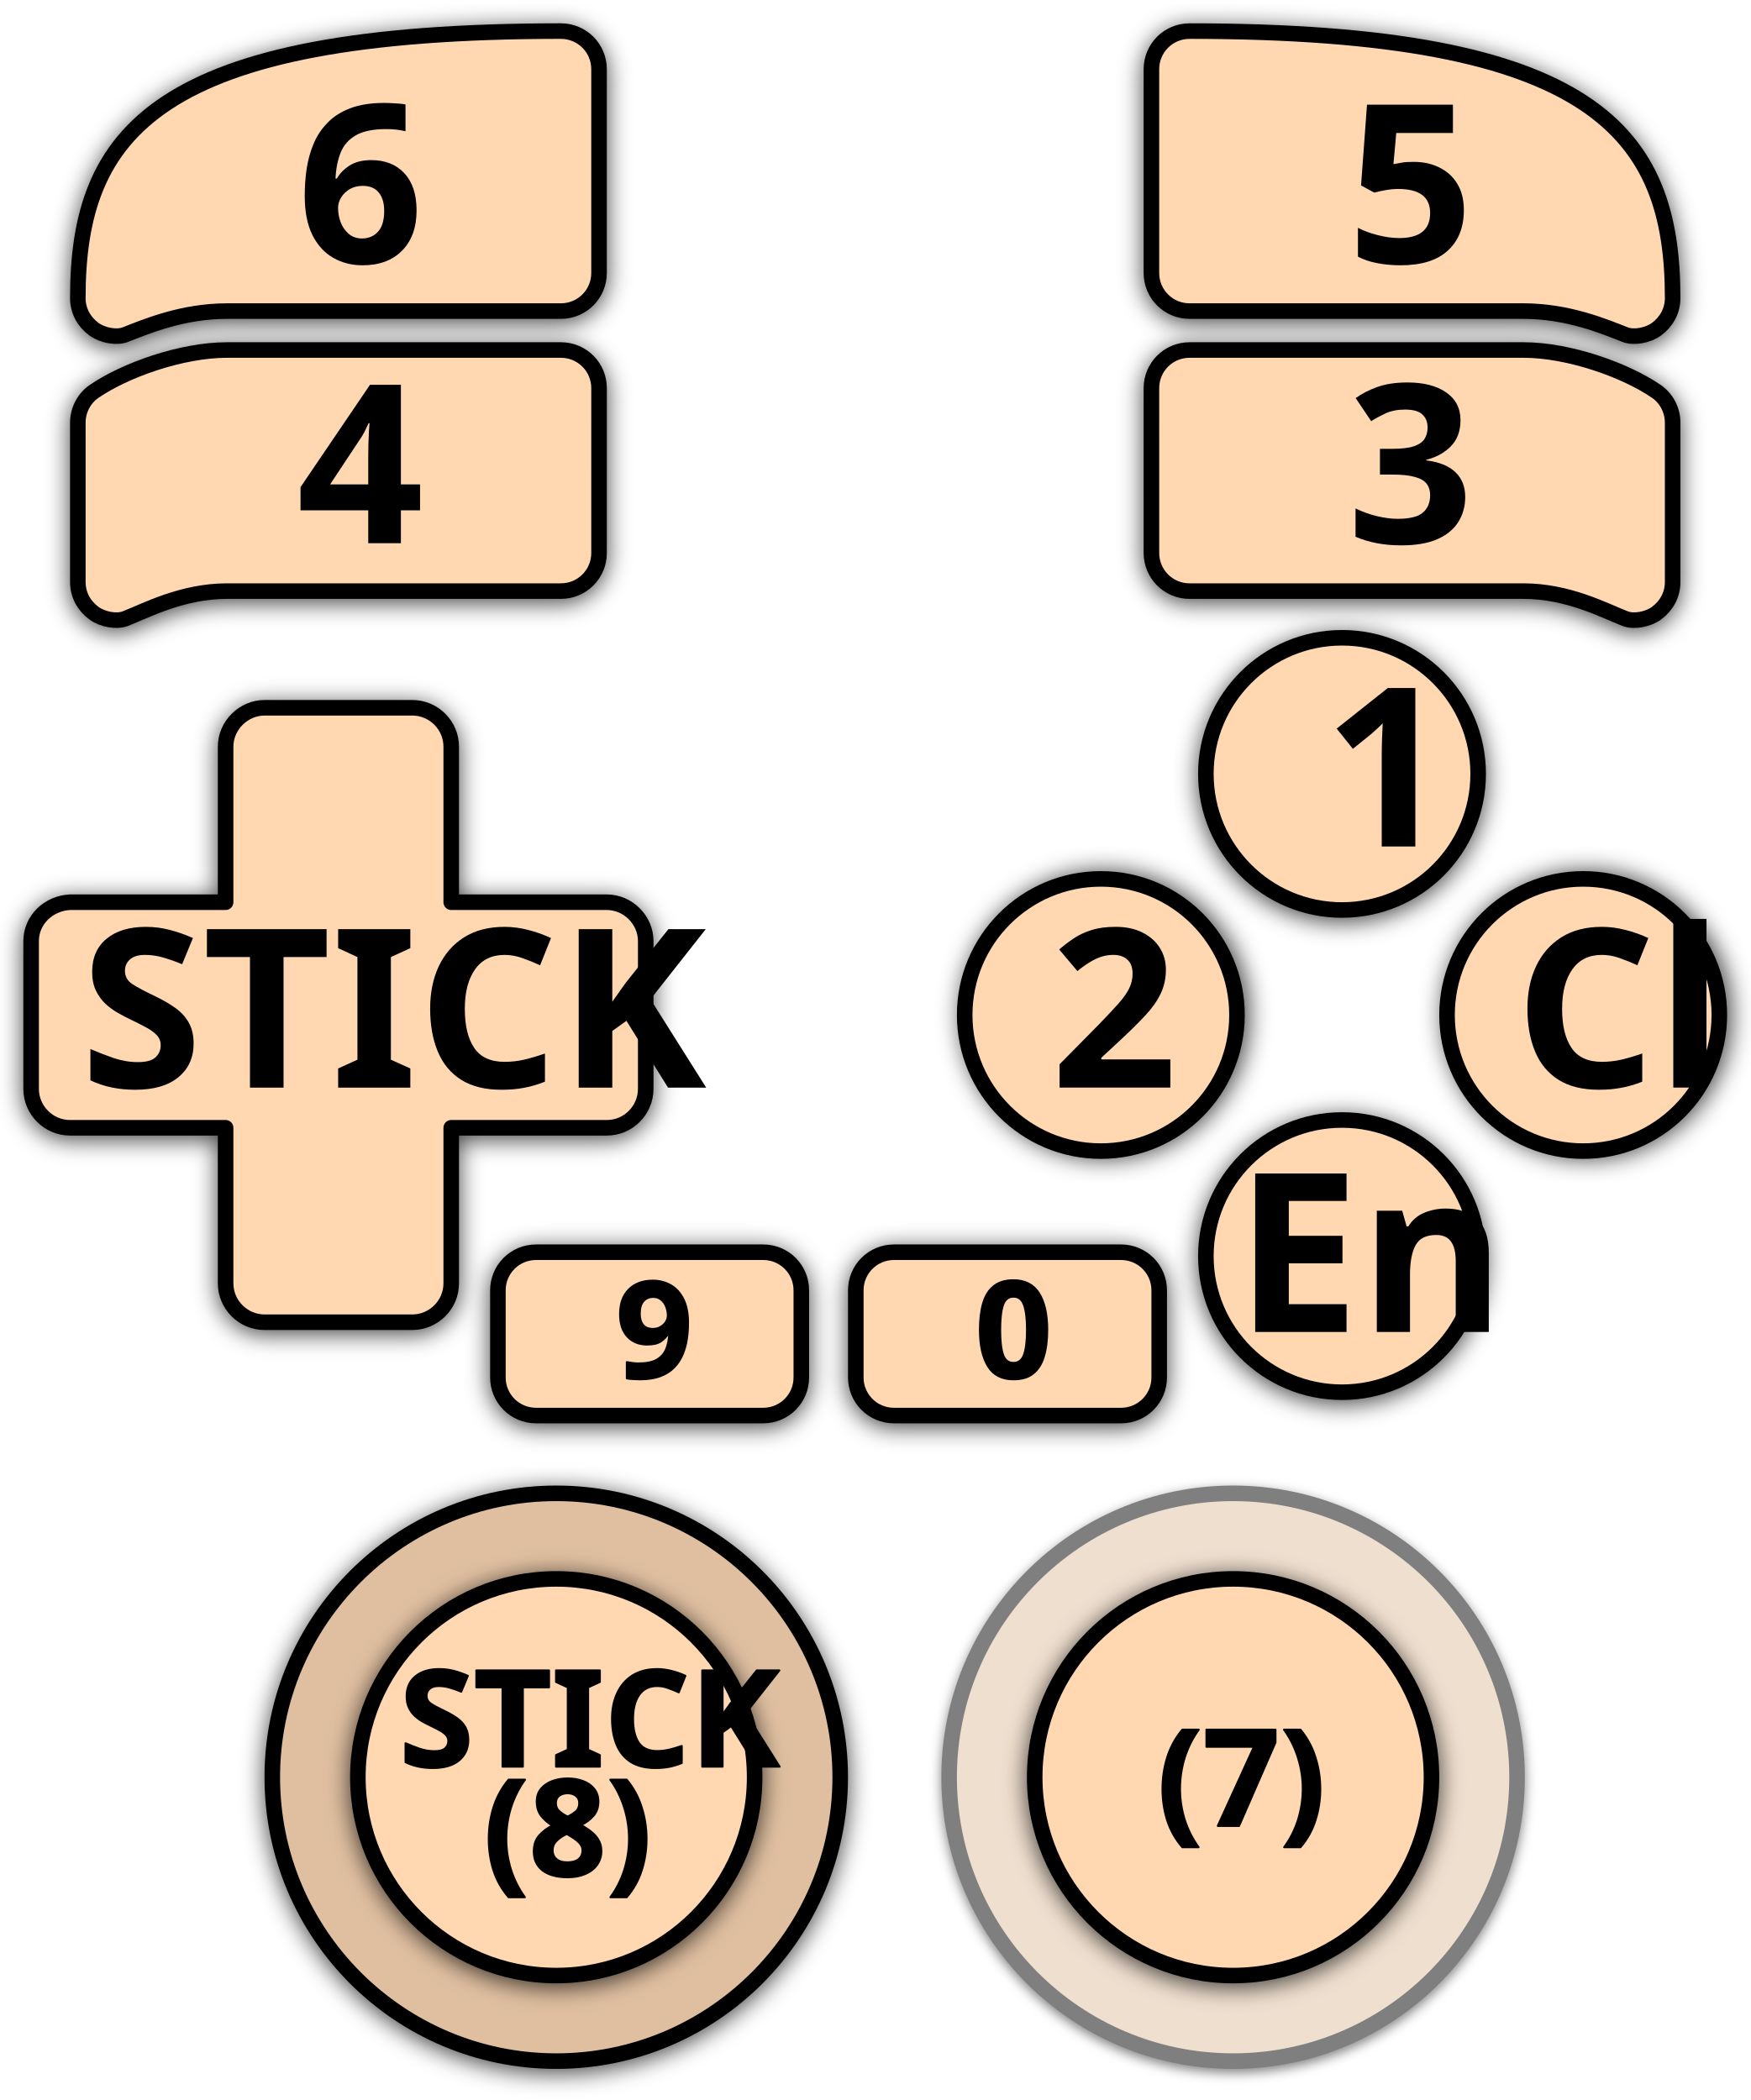
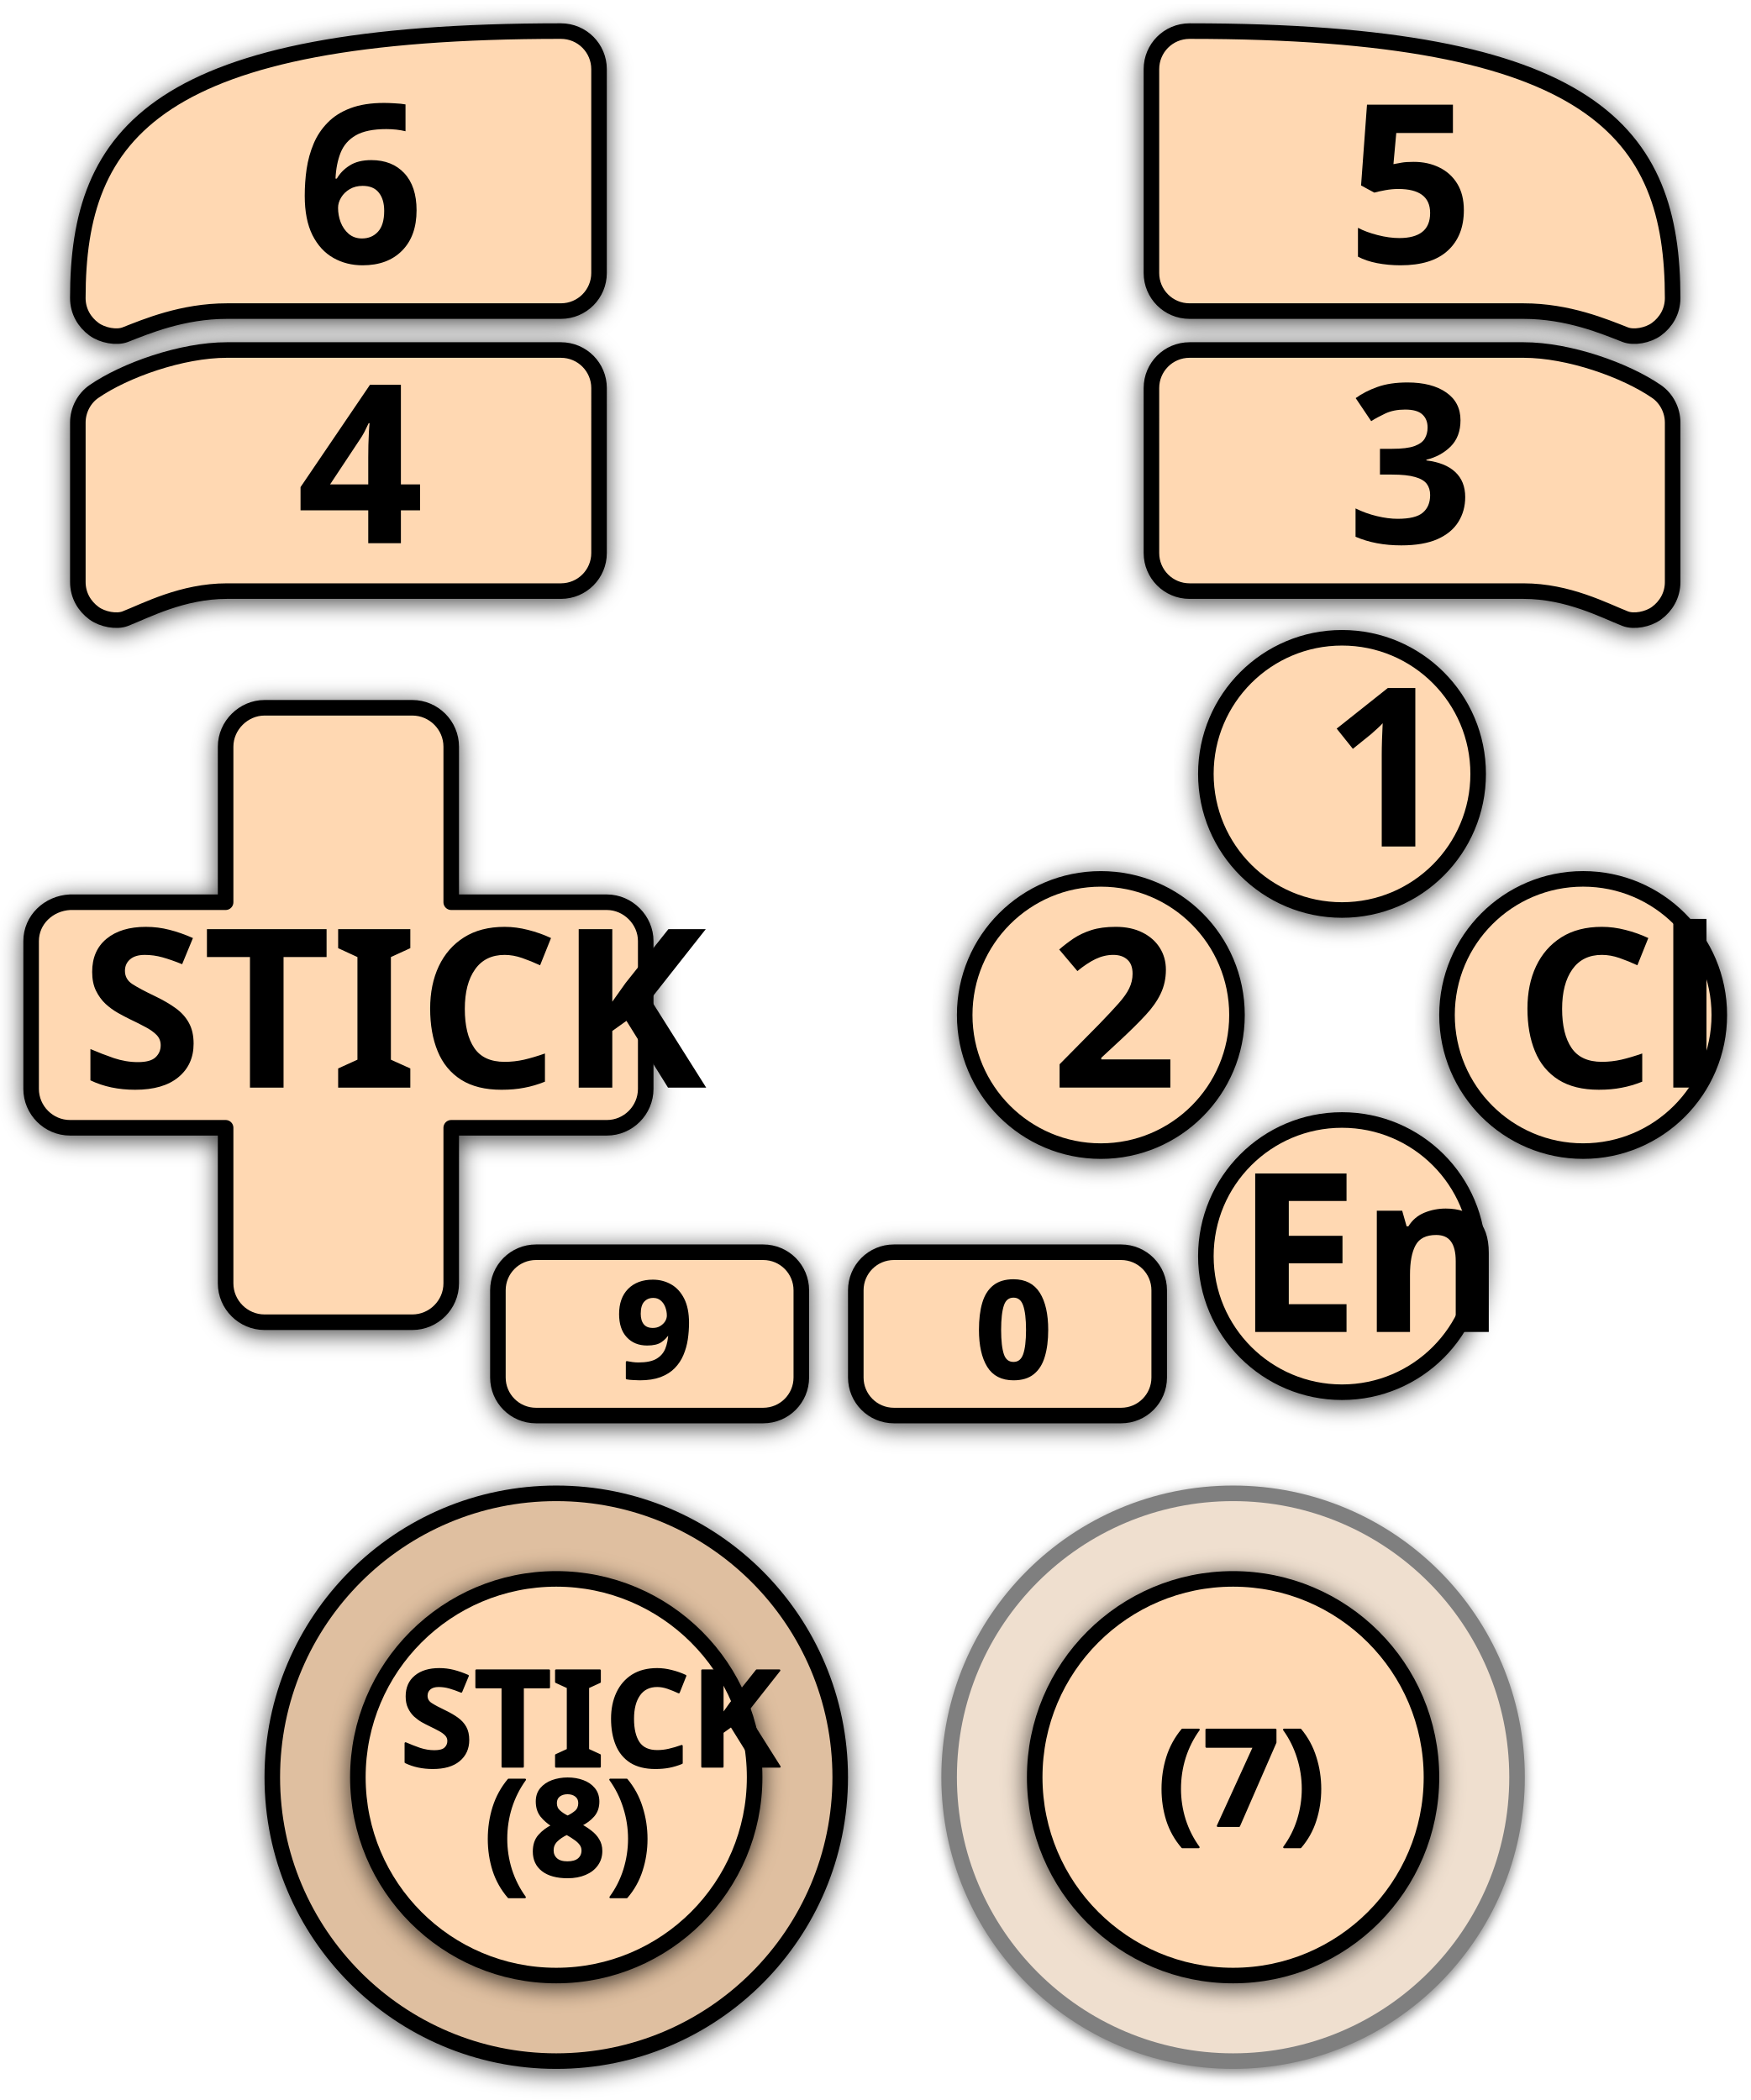
<svg xmlns="http://www.w3.org/2000/svg" version="1.1" id="Layer_3" x="0px" y="0px" viewBox="0 0 225 270" xml:space="preserve" width="225" height="270">
  <defs id="defs75">
    <rect x="41.228" y="199.808" width="55.255" height="51.834" id="rect369361" />
    <rect x="76.739" y="147.344" width="33.368" height="20.844" id="rect127464" />
    <rect x="128.25" y="105.787" width="33.96" height="33.738" id="rect83351" />
    <rect x="127.677" y="105.526" width="34.595" height="33.973" id="rect34999" />
    <rect x="161.554" y="139.782" width="33.152" height="33.894" id="rect24475" />
    <rect x="128.25" y="105.787" width="33.96" height="33.738" id="rect83351-3" />
    <rect x="128.25" y="105.787" width="33.96" height="33.738" id="rect83351-9" />
    <rect x="128.25" y="105.787" width="33.96" height="33.738" id="rect83351-5" />
    <rect x="76.739" y="147.344" width="32.548" height="20.781" id="rect127464-0" />
    <rect x="128.25" y="105.787" width="69.439" height="31.708" id="rect83351-4" />
    <rect x="128.25" y="105.787" width="33.96" height="33.738" id="rect83351-52" />
    <rect x="128.25" y="105.787" width="33.96" height="33.738" id="rect83351-52-6" />
    <rect x="128.25" y="105.787" width="33.96" height="33.738" id="rect83351-37" />
    <rect x="128.25" y="105.787" width="33.96" height="33.738" id="rect83351-3-9" />
    <rect x="128.25" y="105.787" width="33.96" height="33.738" id="rect83351-9-2" />
    <rect x="128.25" y="105.787" width="33.96" height="33.738" id="rect83351-5-7" />
    <rect x="76.739" y="147.344" width="33.368" height="20.844" id="rect127464-7" />
    <rect x="76.739" y="147.344" width="32.548" height="20.781" id="rect127464-0-5" />
    <rect x="128.25" y="105.787" width="69.439" height="31.708" id="rect83351-4-1" />
    <rect x="128.25" y="105.787" width="33.96" height="33.738" id="rect83351-52-67" />
    <rect x="128.25" y="105.787" width="33.96" height="33.738" id="rect83351-52-6-8" />
    <rect x="128.25" y="105.787" width="69.439" height="31.708" id="rect83351-4-1-4" />
    <rect x="128.25" y="105.787" width="69.439" height="31.708" id="rect83351-4-1-4-4" />
    <rect x="128.25" y="105.787" width="69.439" height="31.708" id="rect83351-4-1-4-9" />
    <rect x="128.25" y="105.787" width="69.439" height="31.708" id="rect83351-4-1-4-4-4" />
    <rect x="76.739" y="147.344" width="65.207" height="14.331" id="rect127464-7-2" />
    <rect x="76.739" y="147.344" width="65.207" height="14.331" id="rect127464-7-2-8" />
    <rect x="76.739" y="147.344" width="33.368" height="20.844" id="rect127464-7-5" />
    <rect x="76.739" y="147.344" width="65.207" height="14.331" id="rect127464-7-2-2" />
    <rect x="76.739" y="147.344" width="65.207" height="14.331" id="rect127464-7-2-8-1" />
    <rect x="76.739" y="147.344" width="32.548" height="20.781" id="rect127464-0-5-4" />
    <rect x="128.25" y="105.787" width="33.96" height="33.738" id="rect83351-37-3" />
    <rect x="128.25" y="105.787" width="33.96" height="33.738" id="rect83351-3-9-2" />
    <rect x="128.25" y="105.787" width="33.96" height="33.738" id="rect83351-9-2-3" />
    <rect x="128.25" y="105.787" width="33.96" height="33.738" id="rect83351-5-7-8" />
    <rect x="128.25" y="105.787" width="69.439" height="31.708" id="rect83351-4-1-1" />
    <rect x="128.25" y="105.787" width="69.439" height="31.708" id="rect83351-4-1-4-8" />
    <rect x="128.25" y="105.787" width="69.439" height="31.708" id="rect83351-4-1-4-9-1" />
    <rect x="128.25" y="105.787" width="33.96" height="33.738" id="rect83351-52-67-5" />
    <rect x="128.25" y="105.787" width="33.96" height="33.738" id="rect83351-52-6-8-9" />
    <rect x="128.25" y="105.787" width="69.439" height="31.708" id="rect83351-4-1-4-4-2" />
    <rect x="128.25" y="105.787" width="69.439" height="31.708" id="rect83351-4-1-4-4-4-7" />
    <rect x="128.25" y="105.787" width="69.439" height="31.708" id="rect83351-4-1-4-9-2" />
    <rect x="128.25" y="105.787" width="54.922" height="28.684" id="rect83351-4-1-4-6" />
    <rect x="128.25" y="105.787" width="54.922" height="28.684" id="rect83351-4-1-4-6-6" />
    <rect x="128.25" y="105.787" width="54.922" height="28.684" id="rect83351-4-1-4-6-6-5" />
    <rect x="128.25" y="105.787" width="54.922" height="28.684" id="rect83351-4-1-4-6-5" />
    <rect x="128.25" y="105.787" width="28.869" height="28.839" id="rect83351-4-1-4-6-9" />
    <rect x="128.25" y="105.787" width="28.869" height="28.839" id="rect83351-4-1-4-6-9-7" />
    <rect x="128.25" y="105.787" width="28.869" height="28.839" id="rect83351-4-1-4-6-9-0" />
    <rect x="128.25" y="105.787" width="28.869" height="28.839" id="rect83351-4-1-4-6-9-0-2" />
    <rect x="128.25" y="105.787" width="54.922" height="28.684" id="rect83351-4-1-4-6-5-7" />
    <rect x="128.25" y="105.787" width="54.922" height="28.684" id="rect83351-4-1-4-6-5-72" />
    <rect x="128.25" y="105.787" width="54.922" height="28.684" id="rect83351-4-1-4-6-5-72-2" />
    <rect x="128.25" y="105.787" width="30.806" height="28.718" id="rect83351-4-1-4-6-5-7-5" />
    <rect x="128.25" y="105.787" width="30.806" height="28.718" id="rect83351-4-1-4-6-5-7-5-2" />
    <rect x="128.25" y="105.787" width="30.806" height="28.718" id="rect83351-4-1-4-6-5-7-5-26" />
    <rect x="128.25" y="105.787" width="30.806" height="28.718" id="rect83351-4-1-4-6-5-7-5-4" />
    <rect x="76.739" y="147.344" width="33.368" height="20.844" id="rect127464-7-4" />
    <rect x="76.739" y="147.344" width="33.368" height="19.215" id="rect127464-7-4-8" />
    <rect x="76.739" y="147.344" width="44.004" height="35.334" id="rect127464-7-4-8-8" />
    <rect x="76.739" y="147.344" width="44.004" height="35.334" id="rect127464-7-4-8-8-8" />
    <rect x="41.228" y="199.808" width="55.255" height="51.834" id="rect369361-1" />
    <rect x="41.228" y="199.808" width="86.232" height="35.141" id="rect369361-0" />
    <rect x="128.25" y="105.787" width="81.862" height="29.811" id="rect83351-4-1-4-6-5-7-5-2-1" />
    <rect x="128.25" y="105.787" width="54.922" height="28.684" id="rect83351-4-1-4-6-5-72-2-6" />
    <rect x="128.25" y="105.787" width="54.922" height="28.684" id="rect83351-4-1-4-6-5-72-2-6-6" />
    <rect x="128.25" y="105.787" width="54.922" height="28.684" id="rect83351-4-1-4-6-5-72-2-6-6-8" />
    <rect x="128.25" y="105.787" width="77.274" height="28.684" id="rect83351-4-1-4-6-5-72-2-6-6-0" />
    <rect x="128.25" y="105.787" width="33.275" height="27.809" id="rect83351-4-1-4-6-5-72-2-6-6-5" />
    <rect x="128.25" y="105.787" width="33.275" height="27.809" id="rect83351-4-1-4-6-5-72-2-6-6-5-7" />
    <rect x="128.25" y="105.787" width="33.275" height="27.809" id="rect83351-4-1-4-6-5-72-2-6-6-5-7-2" />
    <rect x="128.25" y="105.787" width="33.275" height="27.809" id="rect83351-4-1-4-6-5-72-2-6-6-5-7-5" />
    <rect x="128.25" y="105.787" width="43.668" height="19.897" id="rect83351-4-1-4-6-5-72-2-6-6-0-4" />
    <rect x="128.25" y="105.787" width="77.274" height="28.684" id="rect83351-4-1-4-6-5-72-2-6-6-0-4-6" />
    <rect x="128.25" y="105.787" width="77.274" height="28.684" id="rect83351-4-1-4-6-5-72-2-6-6-0-4-0" />
    <rect x="128.25" y="105.787" width="61.396" height="39.166" id="rect83351-4-1-4-6-5-72-2-6-6-0-4-67" />
    <rect x="128.25" y="105.787" width="43.668" height="19.897" id="rect83351-4-1-4-6-5-72-2-6-6-0-4-3" />
    <rect x="128.25" y="105.787" width="61.396" height="39.166" id="rect83351-4-1-4-6-5-72-2-6-6-0-4-67-2" />
    <filter style="color-interpolation-filters:sRGB;" id="filter108623" x="-0.118" y="-0.219" width="1.236" height="1.462">
      <feFlood flood-opacity="0.75" flood-color="rgb(0,0,0)" result="flood" id="feFlood108613" />
      <feComposite in="flood" in2="SourceGraphic" operator="in" result="composite1" id="feComposite108615" />
      <feGaussianBlur in="composite1" stdDeviation="1.5" result="blur" id="feGaussianBlur108617" />
      <feOffset dx="0" dy="0.5" result="offset" id="feOffset108619" />
      <feComposite in="SourceGraphic" in2="offset" operator="over" result="composite2" id="feComposite108621" />
    </filter>
    <filter style="color-interpolation-filters:sRGB;" id="filter108915" x="-0.038" y="-0.038" width="1.077" height="1.084">
      <feFlood flood-opacity="1" flood-color="rgb(0,0,0)" result="flood" id="feFlood108905" />
      <feComposite in="flood" in2="SourceGraphic" operator="in" result="composite1" id="feComposite108907" />
      <feGaussianBlur in="composite1" stdDeviation="0.75" result="blur" id="feGaussianBlur108909" />
      <feOffset dx="0" dy="0.5" result="offset" id="feOffset108911" />
      <feComposite in="SourceGraphic" in2="offset" operator="over" result="composite2" id="feComposite108913" />
    </filter>
    <rect x="128.25" y="105.787" width="61.396" height="39.166" id="rect83351-4-1-4-6-5-72-2-6-6-0-4-67-0" />
    <rect x="128.25" y="105.787" width="61.396" height="39.166" id="rect83351-4-1-4-6-5-72-2-6-6-0-4-67-1" />
    <rect x="128.25" y="105.787" width="61.396" height="39.166" id="rect83351-4-1-4-6-5-72-2-6-6-0-4-67-1-0" />
    <rect x="128.25" y="105.787" width="33.275" height="27.809" id="rect83351-4-1-4-6-5-72-2-6-6-5-7-2-5" />
  </defs>
  <g id="layer2" style="display:none">
    <rect style="display:inline;fill:#000000;fill-opacity:0.25;stroke-width:10.783;stroke-linecap:round;stroke-linejoin:round" id="rect937" width="223" height="278" x="1" y="1" rx="6.977" ry="6.969" />
  </g>
  <g id="layer1">
    <g id="layer8" style="display:inline">
      <path style="display:inline;fill:#ffd8b2;fill-opacity:1;stroke:#000000;stroke-width:2;stroke-linecap:round;stroke-linejoin:round;stroke-miterlimit:4;stroke-dasharray:none;stroke-opacity:1;paint-order:normal;filter:url(#filter108623)" d="M 103,177.112 C 103,179.778 100.843,182 98.091,182 H 68.909 C 66.157,182 64,179.778 64,177.112 v -11.223 c 0,-2.666 2.157,-4.888 4.909,-4.888 H 98.091 c 2.752,0 4.909,2.222 4.909,4.888 z" id="path23-1-9" />
      <path style="display:inline;fill:#ffd8b2;fill-opacity:1;stroke:#000000;stroke-width:2;stroke-linecap:round;stroke-linejoin:round;stroke-miterlimit:4;stroke-dasharray:none;stroke-opacity:1;paint-order:normal;filter:url(#filter108623)" d="m 149.003,177.112 c 0,2.666 -2.157,4.888 -4.909,4.888 h -29.182 c -2.752,0 -4.909,-2.222 -4.909,-4.888 v -11.223 c 0,-2.666 2.157,-4.888 4.909,-4.888 h 29.182 c 2.752,0 4.909,2.222 4.909,4.888 z" id="path23-1-9-2" />
      <text xml:space="preserve" id="text83349-9-6-1-07-17-3-8-9-5-9-23-1" style="font-style:normal;font-variant:normal;font-weight:bold;font-stretch:normal;font-size:15.619px;line-height:0.81;font-family:'Entangled Plain BRK';-inkscape-font-specification:'Entangled Plain BRK Bold';font-variant-ligatures:normal;font-variant-position:normal;font-variant-caps:normal;font-variant-numeric:normal;font-variant-alternates:normal;font-variant-east-asian:normal;text-indent:0;text-align:center;text-decoration-line:none;text-decoration-style:solid;text-decoration-color:#000000;letter-spacing:0px;word-spacing:0px;text-transform:none;writing-mode:lr-tb;direction:ltr;text-orientation:mixed;dominant-baseline:auto;baseline-shift:baseline;white-space:pre;shape-inside:url(#rect83351-4-1-4-6-5-72-2-6-6-0-4-67-1);shape-padding:0;shape-margin:0;inline-size:0;display:inline;fill:#000000;fill-opacity:1;stroke:#000000;stroke-width:0.225;stroke-linecap:round;stroke-linejoin:round;stroke-miterlimit:4;stroke-dasharray:none;stroke-dashoffset:0;stroke-opacity:1;paint-order:stroke fill markers;stop-color:#000000" x="7.898" y="0" transform="matrix(1.109734,0,0,1.109734,-93.0733,47.55756)">
-         <tspan x="155.191" y="116.799" id="tspan1314">9</tspan>
+         <tspan x="155.191" y="116.799" id="tspan1141">9</tspan>
      </text>
      <text xml:space="preserve" id="text83349-9-6-1-07-17-3-8-9-5-9-23-1-2" style="font-style:normal;font-variant:normal;font-weight:bold;font-stretch:normal;font-size:15.619px;line-height:0.81;font-family:'Entangled Plain BRK';-inkscape-font-specification:'Entangled Plain BRK Bold';font-variant-ligatures:normal;font-variant-position:normal;font-variant-caps:normal;font-variant-numeric:normal;font-variant-alternates:normal;font-variant-east-asian:normal;text-indent:0;text-align:center;text-decoration-line:none;text-decoration-style:solid;text-decoration-color:#000000;letter-spacing:0px;word-spacing:0px;text-transform:none;writing-mode:lr-tb;direction:ltr;text-orientation:mixed;dominant-baseline:auto;baseline-shift:baseline;white-space:pre;shape-inside:url(#rect83351-4-1-4-6-5-72-2-6-6-0-4-67-1-0);shape-padding:0;shape-margin:0;inline-size:0;display:inline;fill:#000000;fill-opacity:1;stroke:#000000;stroke-width:0.225;stroke-linecap:round;stroke-linejoin:round;stroke-miterlimit:4;stroke-dasharray:none;stroke-dashoffset:0;stroke-opacity:1;paint-order:stroke fill markers;stop-color:#000000" x="7.898" y="0" transform="matrix(1.109734,0,0,1.109734,-46.8865,47.55756)">
-         <tspan x="155.191" y="116.799" id="tspan1316">0</tspan>
+         <tspan x="155.191" y="116.799" id="tspan1143">0</tspan>
      </text>
    </g>
    <g id="layer7" style="display:inline">
+       <circle style="display:inline;fill:#ffd8b2;fill-opacity:1;stroke:#000000;stroke-width:2;stroke-linecap:round;stroke-linejoin:round;stroke-miterlimit:4;stroke-dasharray:none;stroke-opacity:1;paint-order:normal;filter:url(#filter108623)" id="path218689-9-3" cx="141.501" cy="130.5" r="17.5" />
+       <circle style="display:inline;fill:#ffd8b2;fill-opacity:1;stroke:#000000;stroke-width:2;stroke-linecap:round;stroke-linejoin:round;stroke-miterlimit:4;stroke-dasharray:none;stroke-opacity:1;paint-order:normal;filter:url(#filter108623)" id="path218689-9-6" cx="203.498" cy="130.498" r="17.5" />
      <circle style="fill:#ffd8b2;fill-opacity:1;stroke:#000000;stroke-width:2;stroke-linecap:round;stroke-linejoin:round;stroke-miterlimit:4;stroke-dasharray:none;stroke-opacity:1;paint-order:normal;filter:url(#filter108623)" id="path218689" cx="172.501" cy="99.5" r="17.5" />
      <circle style="display:inline;fill:#ffd8b2;fill-opacity:1;stroke:#000000;stroke-width:2;stroke-linecap:round;stroke-linejoin:round;stroke-miterlimit:4;stroke-dasharray:none;stroke-opacity:1;paint-order:normal;filter:url(#filter108623)" id="path218689-0" cx="172.501" cy="161.5" r="17.5" />
-       <circle style="display:inline;fill:#ffd8b2;fill-opacity:1;stroke:#000000;stroke-width:2;stroke-linecap:round;stroke-linejoin:round;stroke-miterlimit:4;stroke-dasharray:none;stroke-opacity:1;paint-order:normal;filter:url(#filter108623)" id="path218689-9" cx="-130.5" cy="141.501" transform="rotate(-90)" r="17.5" />
-       <circle style="display:inline;fill:#ffd8b2;fill-opacity:1;stroke:#000000;stroke-width:2;stroke-linecap:round;stroke-linejoin:round;stroke-miterlimit:4;stroke-dasharray:none;stroke-opacity:1;paint-order:normal;filter:url(#filter108623)" id="path218689-0-6" cx="-130.5" cy="203.501" r="17.5" transform="rotate(-90)" />
      <text xml:space="preserve" id="text83349-9-6-1-07-17-3-8-9-8" style="font-style:normal;font-variant:normal;font-weight:bold;font-stretch:normal;font-size:25.712px;line-height:1;font-family:'Entangled Plain BRK';-inkscape-font-specification:'Entangled Plain BRK Bold';font-variant-ligatures:normal;font-variant-position:normal;font-variant-caps:normal;font-variant-numeric:normal;font-variant-alternates:normal;font-variant-east-asian:normal;text-indent:0;text-align:center;text-decoration-line:none;text-decoration-style:solid;text-decoration-color:#000000;letter-spacing:0px;word-spacing:0px;text-transform:none;writing-mode:lr-tb;direction:ltr;text-orientation:mixed;dominant-baseline:auto;baseline-shift:baseline;white-space:pre;shape-inside:url(#rect83351-4-1-4-6-5-72-2-6-6-5);shape-padding:0;shape-margin:0;inline-size:0;display:inline;fill:#000000;fill-opacity:1;stroke:none;stroke-width:0.225;stroke-linecap:round;stroke-linejoin:round;stroke-miterlimit:4;stroke-dasharray:none;stroke-dashoffset:0;stroke-opacity:1;paint-order:stroke fill markers;stop-color:#000000" x="7.898" y="0" transform="matrix(1.109734,0,0,1.109734,11.71513,-31.39179)">
-         <tspan x="142.753" y="126.357" id="tspan1318">1</tspan>
+         <tspan x="142.753" y="126.357" id="tspan1145">1</tspan>
      </text>
      <text xml:space="preserve" id="text83349-9-6-1-07-17-3-8-9-8-0" style="font-style:normal;font-variant:normal;font-weight:bold;font-stretch:normal;font-size:25.712px;line-height:1;font-family:'Entangled Plain BRK';-inkscape-font-specification:'Entangled Plain BRK Bold';font-variant-ligatures:normal;font-variant-position:normal;font-variant-caps:normal;font-variant-numeric:normal;font-variant-alternates:normal;font-variant-east-asian:normal;text-indent:0;text-align:center;text-decoration-line:none;text-decoration-style:solid;text-decoration-color:#000000;letter-spacing:0px;word-spacing:0px;text-transform:none;writing-mode:lr-tb;direction:ltr;text-orientation:mixed;dominant-baseline:auto;baseline-shift:baseline;white-space:pre;shape-inside:url(#rect83351-4-1-4-6-5-72-2-6-6-5-7);shape-padding:0;shape-margin:0;inline-size:0;display:inline;fill:#000000;fill-opacity:1;stroke:none;stroke-width:0.225;stroke-linecap:round;stroke-linejoin:round;stroke-miterlimit:4;stroke-dasharray:none;stroke-dashoffset:0;stroke-opacity:1;paint-order:stroke fill markers;stop-color:#000000" x="7.898" y="0" transform="matrix(1.109734,0,0,1.109734,11.71513,31.0249)">
-         <tspan x="132.519" y="126.357" id="tspan1320">En</tspan>
+         <tspan x="132.519" y="126.357" id="tspan1147">En</tspan>
      </text>
      <text xml:space="preserve" id="text83349-9-6-1-07-17-3-8-9-8-0-3" style="font-style:normal;font-variant:normal;font-weight:bold;font-stretch:normal;font-size:25.712px;line-height:1;font-family:'Entangled Plain BRK';-inkscape-font-specification:'Entangled Plain BRK Bold';font-variant-ligatures:normal;font-variant-position:normal;font-variant-caps:normal;font-variant-numeric:normal;font-variant-alternates:normal;font-variant-east-asian:normal;text-indent:0;text-align:center;text-decoration-line:none;text-decoration-style:solid;text-decoration-color:#000000;letter-spacing:0px;word-spacing:0px;text-transform:none;writing-mode:lr-tb;direction:ltr;text-orientation:mixed;dominant-baseline:auto;baseline-shift:baseline;white-space:pre;shape-inside:url(#rect83351-4-1-4-6-5-72-2-6-6-5-7-5);shape-padding:0;shape-margin:0;inline-size:0;display:inline;fill:#000000;fill-opacity:1;stroke:none;stroke-width:0.225;stroke-linecap:round;stroke-linejoin:round;stroke-miterlimit:4;stroke-dasharray:none;stroke-dashoffset:0;stroke-opacity:1;paint-order:stroke fill markers;stop-color:#000000" x="7.898" y="0" transform="matrix(1.109734,0,0,1.109734,-18.86817,-0.3917891)">
-         <tspan x="138.703" y="126.357" id="tspan1322">2</tspan>
+         <tspan x="138.703" y="126.357" id="tspan1149">2</tspan>
      </text>
      <text xml:space="preserve" id="text83349-9-6-1-07-17-3-8-9-8-0-1" style="font-style:normal;font-variant:normal;font-weight:bold;font-stretch:normal;font-size:25.712px;line-height:1;font-family:'Entangled Plain BRK';-inkscape-font-specification:'Entangled Plain BRK Bold';font-variant-ligatures:normal;font-variant-position:normal;font-variant-caps:normal;font-variant-numeric:normal;font-variant-alternates:normal;font-variant-east-asian:normal;text-indent:0;text-align:center;text-decoration-line:none;text-decoration-style:solid;text-decoration-color:#000000;letter-spacing:0px;word-spacing:0px;text-transform:none;writing-mode:lr-tb;direction:ltr;text-orientation:mixed;dominant-baseline:auto;baseline-shift:baseline;white-space:pre;shape-inside:url(#rect83351-4-1-4-6-5-72-2-6-6-5-7-2-5);shape-padding:0;shape-margin:0;inline-size:0;display:inline;fill:#000000;fill-opacity:1;stroke:none;stroke-width:0.225;stroke-linecap:round;stroke-linejoin:round;stroke-miterlimit:4;stroke-dasharray:none;stroke-dashoffset:0;stroke-opacity:1;paint-order:stroke fill markers;stop-color:#000000" x="7.898" y="0" transform="matrix(1.109734,0,0,1.109734,43.13182,-0.391788)">
-         <tspan x="136.569" y="126.357" id="tspan1324">Cl</tspan>
+         <tspan x="136.569" y="126.357" id="tspan1151">Cl</tspan>
      </text>
    </g>
    <g id="layer9" style="display:inline">
      <path style="display:inline;fill:#ffd8b2;fill-opacity:1;stroke:#000000;stroke-width:2;stroke-linecap:round;stroke-linejoin:round;stroke-miterlimit:4;stroke-dasharray:none;stroke-opacity:1;paint-order:normal;filter:url(#filter108623)" d="m 83,140 c 0,2.74 -2.248,5.006 -5,5 H 58 v 20 c 0,2.752 -2.26,5 -5,5 H 34 c -2.74,0 -5,-2.248 -5,-5 V 145 H 9 c -2.752,0 -5,-2.26 -5,-5 v -19 c 0,-2.74 2.252,-4.863 5,-5 H 29 V 96 c 0,-2.74 2.322,-5 5,-5 h 19 c 2.74,0 5,2.248 5,5 v 20 h 20 c 2.74,0 5.014,2.323 5,5 z" id="path6246" />
      <text xml:space="preserve" id="text83349-9-6-1-07-17-3-8-9-5" style="font-style:normal;font-variant:normal;font-weight:bold;font-stretch:normal;font-size:25.712px;line-height:1;font-family:'Entangled Plain BRK';-inkscape-font-specification:'Entangled Plain BRK Bold';font-variant-ligatures:normal;font-variant-position:normal;font-variant-caps:normal;font-variant-numeric:normal;font-variant-alternates:normal;font-variant-east-asian:normal;text-indent:0;text-align:center;text-decoration-line:none;text-decoration-style:solid;text-decoration-color:#000000;letter-spacing:0px;word-spacing:0px;text-transform:none;writing-mode:lr-tb;direction:ltr;text-orientation:mixed;dominant-baseline:auto;baseline-shift:baseline;white-space:pre;shape-inside:url(#rect83351-4-1-4-6-5-72-2-6-6-0);shape-padding:0;shape-margin:0;inline-size:0;display:inline;fill:#000000;fill-opacity:1;stroke:none;stroke-width:0.225;stroke-linecap:round;stroke-linejoin:round;stroke-miterlimit:4;stroke-dasharray:none;stroke-dashoffset:0;stroke-opacity:1;paint-order:stroke fill markers;stop-color:#000000" x="7.898" y="0" transform="matrix(1.109734,0,0,1.109734,-141.6998,-0.3899094)">
-         <tspan x="136.971" y="126.357" id="tspan1326">STICK</tspan>
+         <tspan x="136.971" y="126.357" id="tspan1153">STICK</tspan>
      </text>
    </g>
    <g id="layer10" style="display:inline">
      <g id="g1156">
        <circle style="opacity:0.5;fill:#dfbfa0;fill-opacity:1;stroke:#000000;stroke-width:2;stroke-linecap:round;stroke-linejoin:round;stroke-miterlimit:4;stroke-dasharray:none;stroke-opacity:1;paint-order:normal;filter:url(#filter108915)" id="path358887" cx="158.5" cy="228.5" r="36.5" />
        <circle style="opacity:1;fill:#ffd8b2;fill-opacity:1;stroke:#000000;stroke-width:2;stroke-linecap:round;stroke-linejoin:round;stroke-miterlimit:4;stroke-dasharray:none;stroke-opacity:1;paint-order:normal;filter:url(#filter108623)" id="path359169" cx="158.5" cy="228.5" r="25.5" />
      </g>
      <g id="g1152">
        <circle style="display:inline;fill:#dfbfa0;fill-opacity:1;stroke:#000000;stroke-width:2;stroke-linecap:round;stroke-linejoin:round;stroke-miterlimit:4;stroke-dasharray:none;stroke-opacity:1;paint-order:normal;filter:url(#filter108623)" id="path358887-3" cx="71.5" cy="228.5" r="36.5" />
        <circle style="display:inline;opacity:1;fill:#ffd8b2;fill-opacity:1;stroke:#000000;stroke-width:2;stroke-linecap:round;stroke-linejoin:round;stroke-miterlimit:4;stroke-dasharray:none;stroke-opacity:1;paint-order:normal;filter:url(#filter108623)" id="path359169-9" cx="71.5" cy="228.5" r="25.5" />
      </g>
      <text xml:space="preserve" id="text83349-9-6-1-07-17-3-8-9-5-9-23" style="font-style:normal;font-variant:normal;font-weight:bold;font-stretch:normal;font-size:15.619px;line-height:0.81;font-family:'Entangled Plain BRK';-inkscape-font-specification:'Entangled Plain BRK Bold';font-variant-ligatures:normal;font-variant-position:normal;font-variant-caps:normal;font-variant-numeric:normal;font-variant-alternates:normal;font-variant-east-asian:normal;text-indent:0;text-align:center;text-decoration-line:none;text-decoration-style:solid;text-decoration-color:#000000;letter-spacing:0px;word-spacing:0px;text-transform:none;writing-mode:lr-tb;direction:ltr;text-orientation:mixed;dominant-baseline:auto;baseline-shift:baseline;white-space:pre;shape-inside:url(#rect83351-4-1-4-6-5-72-2-6-6-0-4-67);shape-padding:0;shape-margin:0;inline-size:0;display:inline;fill:#000000;fill-opacity:1;stroke:#000000;stroke-width:0.225;stroke-linecap:round;stroke-linejoin:round;stroke-miterlimit:4;stroke-dasharray:none;stroke-dashoffset:0;stroke-opacity:1;paint-order:stroke fill markers;stop-color:#000000" x="7.898" y="0" transform="matrix(1.109734,0,0,1.109734,-104.8891,97.53246)">
-         <tspan x="140.774" y="116.799" id="tspan1328">STICK
+         <tspan x="140.774" y="116.799" id="tspan1155">STICK
</tspan>
-         <tspan x="150.505" y="129.451" id="tspan1330">(8)</tspan>
+         <tspan x="150.505" y="129.451" id="tspan1157">(8)</tspan>
      </text>
      <text xml:space="preserve" id="text83349-9-6-1-07-17-3-8-9-5-9-23-4" style="font-style:normal;font-variant:normal;font-weight:bold;font-stretch:normal;font-size:15.619px;line-height:0.81;font-family:'Entangled Plain BRK';-inkscape-font-specification:'Entangled Plain BRK Bold';font-variant-ligatures:normal;font-variant-position:normal;font-variant-caps:normal;font-variant-numeric:normal;font-variant-alternates:normal;font-variant-east-asian:normal;text-indent:0;text-align:center;text-decoration-line:none;text-decoration-style:solid;text-decoration-color:#000000;letter-spacing:0px;word-spacing:0px;text-transform:none;writing-mode:lr-tb;direction:ltr;text-orientation:mixed;dominant-baseline:auto;baseline-shift:baseline;white-space:pre;shape-inside:url(#rect83351-4-1-4-6-5-72-2-6-6-0-4-67-0);shape-padding:0;shape-margin:0;inline-size:0;display:inline;fill:#000000;fill-opacity:1;stroke:#000000;stroke-width:0.225;stroke-linecap:round;stroke-linejoin:round;stroke-miterlimit:4;stroke-dasharray:none;stroke-dashoffset:0;stroke-opacity:1;paint-order:stroke fill markers;stop-color:#000000" x="7.898" y="0" transform="matrix(1.109734,0,0,1.109734,-17.88912,105.151)">
-         <tspan x="150.146" y="116.799" id="tspan1332">(7)</tspan>
+         <tspan x="150.146" y="116.799" id="tspan1159">(7)</tspan>
      </text>
    </g>
    <g id="layer4" style="display:inline">
      <path style="display:inline;fill:#ffd8b2;fill-opacity:1;stroke:#000000;stroke-width:2;stroke-linecap:round;stroke-linejoin:round;stroke-miterlimit:4;stroke-dasharray:none;stroke-opacity:1;paint-order:normal;filter:url(#filter108623)" d="m 77,71.112 c 0,2.666 -2.157,4.888 -4.909,4.888 H 29.167 c -5.736,0 -10.394,2.501 -13.061,3.541 -1.119,0.437 -2.93,0.103 -4.029,-0.704 -1.212,-0.889 -2.072,-2.29 -2.072,-4.006 V 54.329 c 0,-1.626 0.827,-3.132 2.055,-3.981 3.995,-2.761 11.286,-5.346 17.108,-5.346 h 42.924 c 2.752,0 4.909,2.222 4.909,4.888 z" id="path23-1-9-3" />
      <path style="display:inline;fill:#ffd8b2;fill-opacity:1;stroke:#000000;stroke-width:2;stroke-linecap:round;stroke-linejoin:round;stroke-miterlimit:4;stroke-dasharray:none;stroke-opacity:1;paint-order:normal;filter:url(#filter108623)" d="m 148.005,71.112 c 0,2.666 2.157,4.888 4.909,4.888 h 42.924 c 5.736,0 10.394,2.501 13.061,3.541 1.119,0.437 2.93,0.103 4.029,-0.704 C 214.14,77.948 215,76.547 215,74.832 V 54.329 c 0,-1.626 -0.827,-3.132 -2.055,-3.981 -3.995,-2.761 -11.286,-5.346 -17.108,-5.346 h -42.924 c -2.752,0 -4.909,2.222 -4.909,4.888 z" id="path23-1-9-3-1" />
      <text xml:space="preserve" id="text83349-9-6-1-07-17-3-8-9" style="font-style:normal;font-variant:normal;font-weight:bold;font-stretch:normal;font-size:25.712px;line-height:1;font-family:'Entangled Plain BRK';-inkscape-font-specification:'Entangled Plain BRK Bold';font-variant-ligatures:normal;font-variant-position:normal;font-variant-caps:normal;font-variant-numeric:normal;font-variant-alternates:normal;font-variant-east-asian:normal;text-indent:0;text-align:center;text-decoration-line:none;text-decoration-style:solid;text-decoration-color:#000000;letter-spacing:0px;word-spacing:0px;text-transform:none;writing-mode:lr-tb;direction:ltr;text-orientation:mixed;dominant-baseline:auto;baseline-shift:baseline;white-space:pre;shape-inside:url(#rect83351-4-1-4-6-5-72-2-6-6);shape-padding:0;shape-margin:0;inline-size:0;display:inline;fill:#000000;fill-opacity:1;stroke:none;stroke-width:0.225;stroke-linecap:round;stroke-linejoin:round;stroke-miterlimit:4;stroke-dasharray:none;stroke-dashoffset:0;stroke-opacity:1;paint-order:stroke fill markers;stop-color:#000000" x="7.898" y="0" transform="matrix(1.109734,0,0,1.109734,-127.7906,-70.38309)">
-         <tspan x="149.527" y="126.357" id="tspan1334">4</tspan>
+         <tspan x="149.527" y="126.357" id="tspan1161">4</tspan>
      </text>
      <text xml:space="preserve" id="text83349-9-6-1-07-17-3-8-9-7" style="font-style:normal;font-variant:normal;font-weight:bold;font-stretch:normal;font-size:25.712px;line-height:1;font-family:'Entangled Plain BRK';-inkscape-font-specification:'Entangled Plain BRK Bold';font-variant-ligatures:normal;font-variant-position:normal;font-variant-caps:normal;font-variant-numeric:normal;font-variant-alternates:normal;font-variant-east-asian:normal;text-indent:0;text-align:center;text-decoration-line:none;text-decoration-style:solid;text-decoration-color:#000000;letter-spacing:0px;word-spacing:0px;text-transform:none;writing-mode:lr-tb;direction:ltr;text-orientation:mixed;dominant-baseline:auto;baseline-shift:baseline;white-space:pre;shape-inside:url(#rect83351-4-1-4-6-5-72-2-6-6-8);shape-padding:0;shape-margin:0;inline-size:0;display:inline;fill:#000000;fill-opacity:1;stroke:none;stroke-width:0.225;stroke-linecap:round;stroke-linejoin:round;stroke-miterlimit:4;stroke-dasharray:none;stroke-dashoffset:0;stroke-opacity:1;paint-order:stroke fill markers;stop-color:#000000" x="7.898" y="0" transform="matrix(1.109734,0,0,1.109734,7.212728,-70.38311)">
-         <tspan x="149.527" y="126.357" id="tspan1336">3</tspan>
+         <tspan x="149.527" y="126.357" id="tspan1163">3</tspan>
      </text>
    </g>
    <g id="layer6" style="display:inline">
      <path style="display:inline;fill:#ffd8b2;fill-opacity:1;stroke:#000000;stroke-width:2;stroke-linecap:round;stroke-linejoin:round;stroke-miterlimit:4;stroke-dasharray:none;stroke-opacity:1;paint-order:normal;filter:url(#filter108623)" d="m 76.999,35.11 c 0,2.666 -2.157,4.888 -4.909,4.888 H 29.165 c -5.736,0 -10.394,1.988 -13.061,3.028 -1.119,0.437 -2.93,0.103 -4.029,-0.704 -1.212,-0.889 -2.072,-2.29 -2.072,-4.006 0,-21.258 9.99,-34.319 62.087,-34.319 2.752,0 4.909,2.222 4.909,4.888 z" id="path23-1-9-3-3" />
      <path style="display:inline;fill:#ffd8b2;fill-opacity:1;stroke:#000000;stroke-width:2;stroke-linecap:round;stroke-linejoin:round;stroke-miterlimit:4;stroke-dasharray:none;stroke-opacity:1;paint-order:normal;filter:url(#filter108623)" d="m 148.004,35.11 c 0,2.666 2.157,4.888 4.909,4.888 h 42.925 c 5.736,0 10.394,1.988 13.061,3.028 1.119,0.437 2.93,0.103 4.029,-0.704 C 214.14,41.433 215,40.033 215,38.317 215,17.059 205.01,3.998 152.913,3.998 c -2.752,0 -4.909,2.222 -4.909,4.888 z" id="path23-1-9-3-3-0" />
      <text xml:space="preserve" id="text83349-9-6-1-07-17-3" style="font-style:normal;font-variant:normal;font-weight:bold;font-stretch:normal;font-size:25.712px;line-height:1;font-family:'Entangled Plain BRK';-inkscape-font-specification:'Entangled Plain BRK Bold';font-variant-ligatures:normal;font-variant-position:normal;font-variant-caps:normal;font-variant-numeric:normal;font-variant-alternates:normal;font-variant-east-asian:normal;text-indent:0;text-align:center;text-decoration-line:none;text-decoration-style:solid;text-decoration-color:#000000;letter-spacing:0px;word-spacing:0px;text-transform:none;writing-mode:lr-tb;direction:ltr;text-orientation:mixed;dominant-baseline:auto;baseline-shift:baseline;white-space:pre;shape-inside:url(#rect83351-4-1-4-6-5-72-2);shape-padding:0;shape-margin:0;inline-size:0;display:inline;fill:#000000;fill-opacity:1;stroke:none;stroke-width:0.225;stroke-linecap:round;stroke-linejoin:round;stroke-miterlimit:4;stroke-dasharray:none;stroke-dashoffset:0;stroke-opacity:1;paint-order:stroke fill markers;stop-color:#000000" x="7.898" y="0" transform="matrix(1.109734,0,0,1.109734,7.211122,-106.3927)">
-         <tspan x="149.527" y="126.357" id="tspan1338">5</tspan>
+         <tspan x="149.527" y="126.357" id="tspan1165">5</tspan>
      </text>
      <text xml:space="preserve" id="text83349-9-6-1-07-17-3-8" style="font-style:normal;font-variant:normal;font-weight:bold;font-stretch:normal;font-size:25.712px;line-height:1;font-family:'Entangled Plain BRK';-inkscape-font-specification:'Entangled Plain BRK Bold';font-variant-ligatures:normal;font-variant-position:normal;font-variant-caps:normal;font-variant-numeric:normal;font-variant-alternates:normal;font-variant-east-asian:normal;text-indent:0;text-align:center;text-decoration-line:none;text-decoration-style:solid;text-decoration-color:#000000;letter-spacing:0px;word-spacing:0px;text-transform:none;writing-mode:lr-tb;direction:ltr;text-orientation:mixed;dominant-baseline:auto;baseline-shift:baseline;white-space:pre;shape-inside:url(#rect83351-4-1-4-6-5-72-2-6);shape-padding:0;shape-margin:0;inline-size:0;display:inline;fill:#000000;fill-opacity:1;stroke:none;stroke-width:0.225;stroke-linecap:round;stroke-linejoin:round;stroke-miterlimit:4;stroke-dasharray:none;stroke-dashoffset:0;stroke-opacity:1;paint-order:stroke fill markers;stop-color:#000000" x="7.898" y="0" transform="matrix(1.109734,0,0,1.109734,-127.77,-106.3927)">
-         <tspan x="149.527" y="126.357" id="tspan1340">6</tspan>
+         <tspan x="149.527" y="126.357" id="tspan1167">6</tspan>
      </text>
    </g>
  </g>
</svg>
